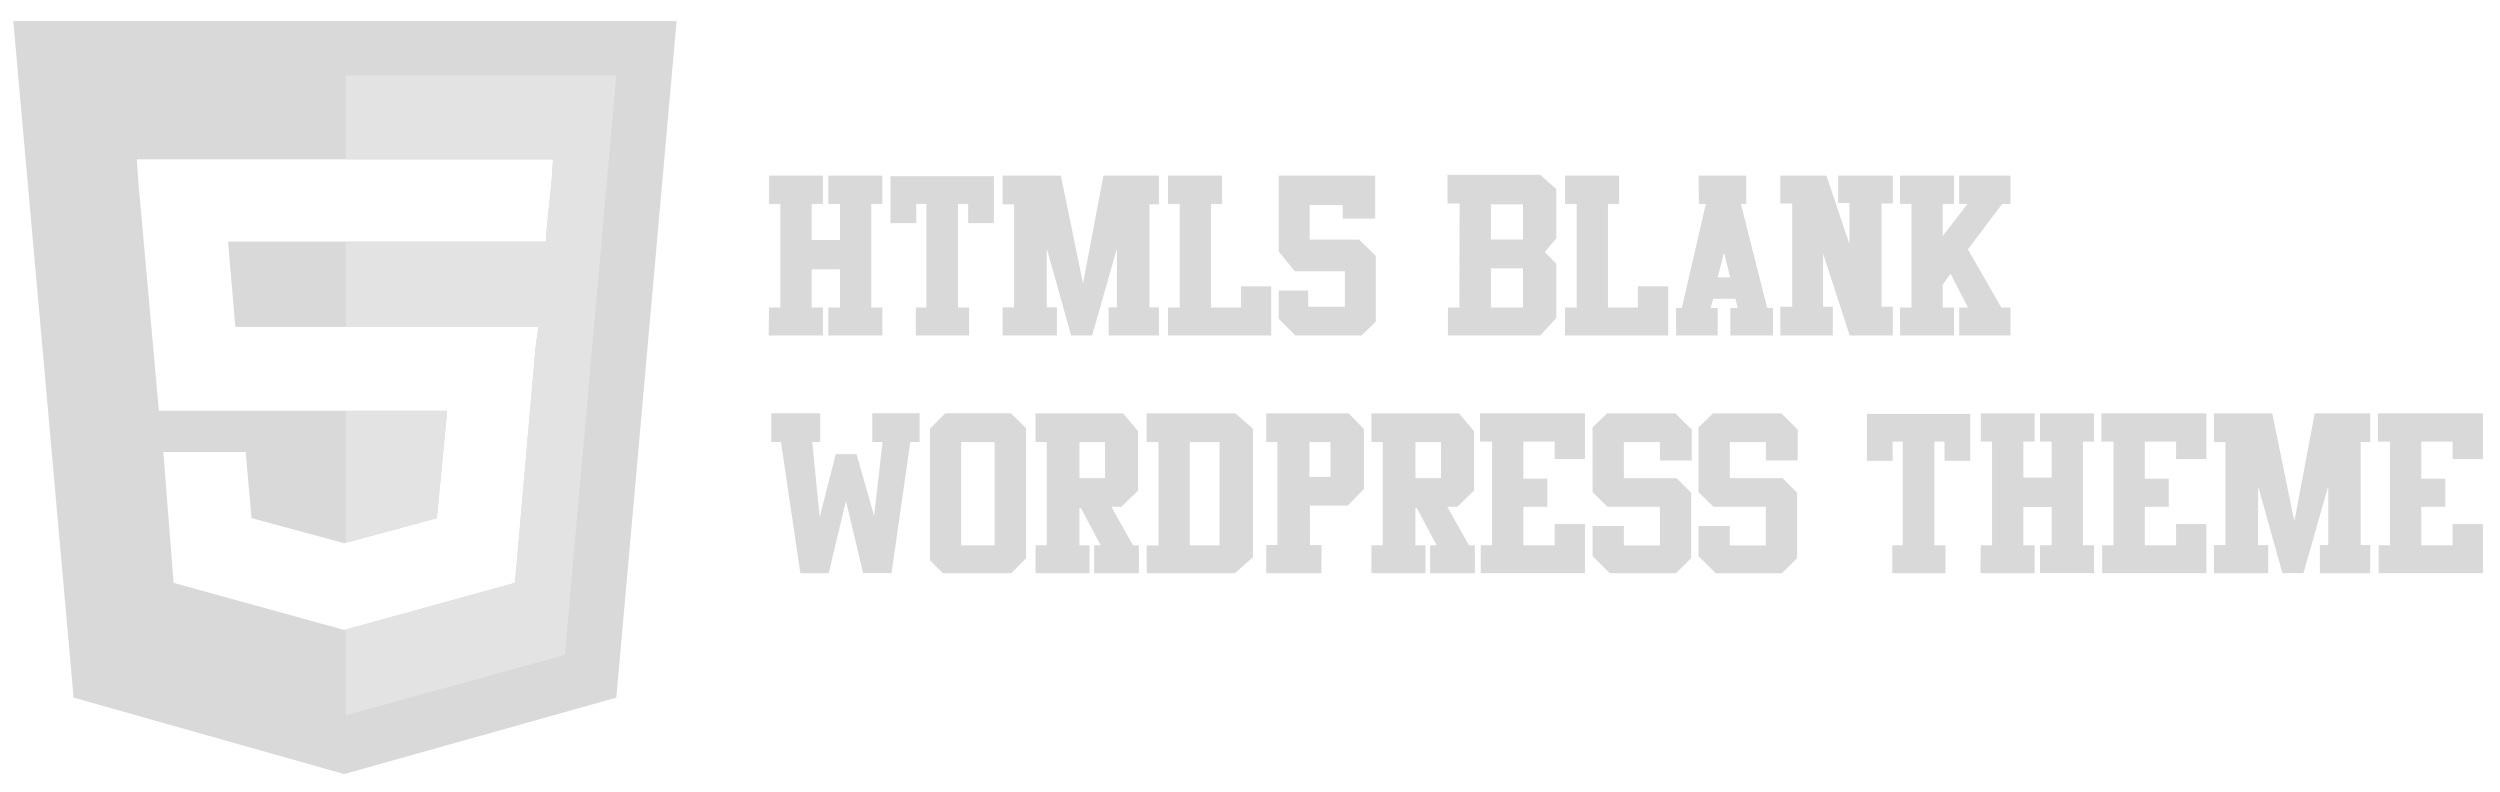
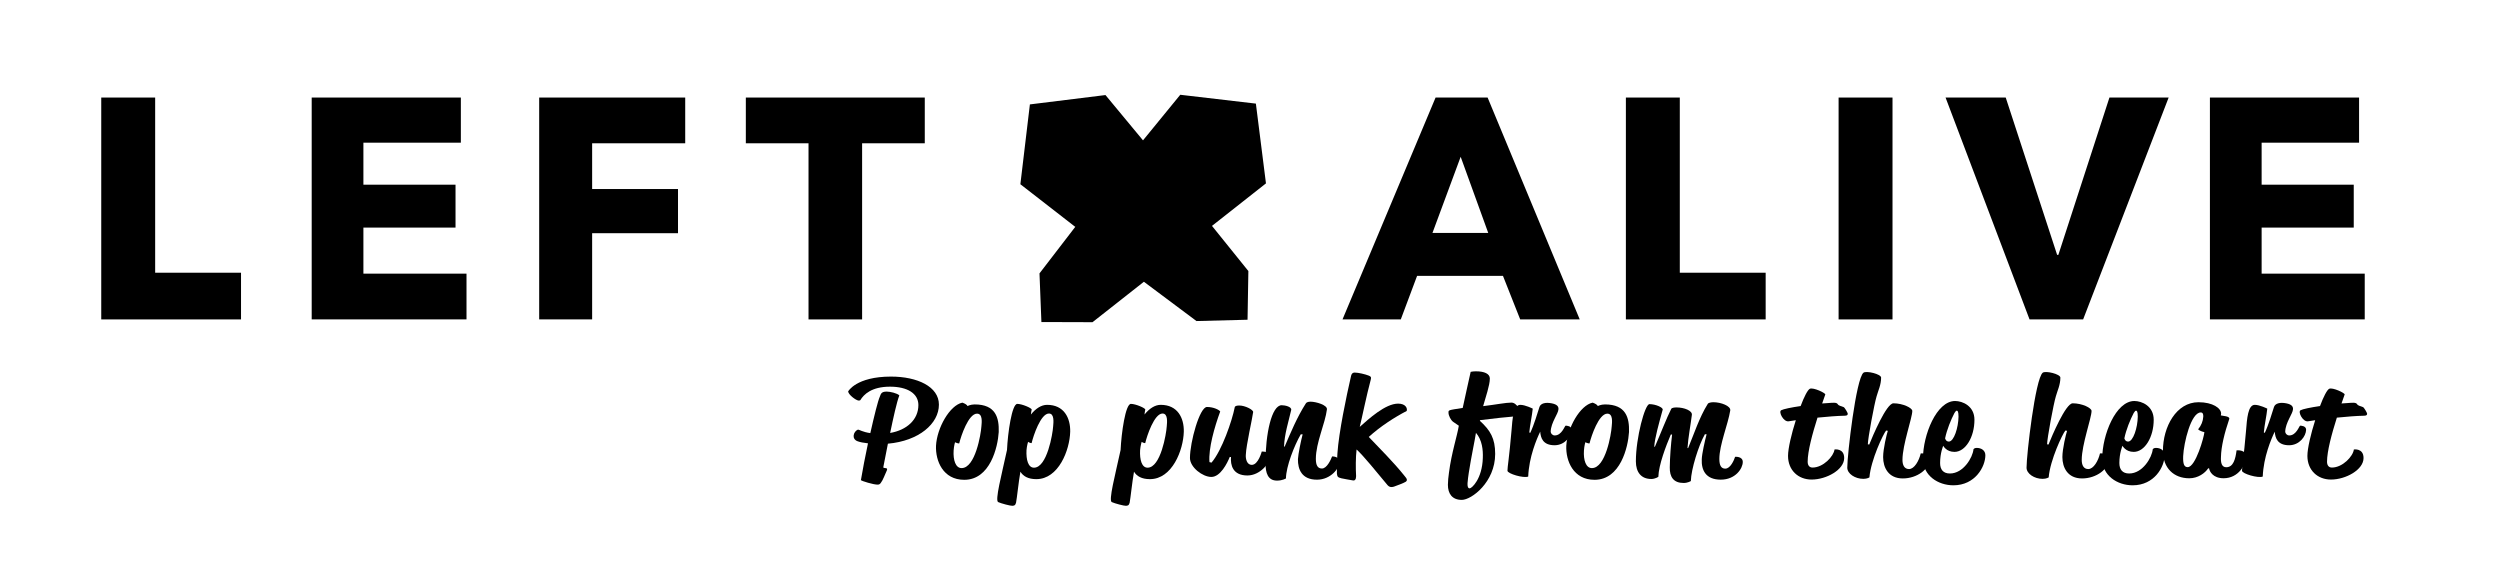
- <svg xmlns="http://www.w3.org/2000/svg" version="1.1" id="Layer_1" x="0px" y="0px" width="300px" height="95px" viewBox="-61.75 -24.158 300 95" enable-background="new -61.75 -24.158 300 95" xml:space="preserve">
-   <path fill="#D9D9D9" d="M-60.155-21.633l7.236,81.19l32.475,9.176l32.652-9.176l7.236-81.19H-60.155z M4.441-2.394L3.91,2.724  L3.735,4.84h-24.179l0,0h-13.944l0.883,10.237h13.237H0.027h2.824l-0.352,2.647L0.205,44.021l-0.176,1.766l-20.297,5.6v0.049h-0.176  l-20.473-5.646l-1.236-15.708h4.588h5.293l0.708,7.939l11.12,3.003l0.176-0.048l10.943-2.952l1.236-12.885h-12.178h-22.415  l-2.472-27.531l-0.176-2.65h24.886h0.176H4.618L4.441-2.394z" />
-   <polygon fill="#E3E3E3" points="-8.091,25.137 -20.268,25.137 -20.268,25.137 -20.268,40.975 -9.327,38.022 " />
-   <polygon fill="#E3E3E3" points="-20.268,-15.104 -20.268,-5.042 4.618,-5.042 4.441,-2.394 3.91,2.724 3.735,4.842 -20.268,4.842   -20.268,15.077 0.027,15.077 2.851,15.077 2.499,17.724 0.205,44.022 0.029,45.788 -20.268,51.388 -20.268,61.674 6.03,54.435   12.206,-15.104 " />
-   <g enable-background="new    ">
-     <path fill="#D9D9D9" d="M35.648,8.159v4.586h1.354v3.351h-6.514l0.048-3.351h1.354V0.313h-1.354v-3.399h6.466v3.399h-1.354V4.64   h3.4V0.313h-1.403v-3.399h6.489v3.399h-1.332v7.812v4.621h1.332v3.351h-6.489v-3.351h1.403V8.159H35.648z" />
-     <path fill="#D9D9D9" d="M54.547,16.097h-6.395v-3.351h1.26V0.313h-1.213v2.305h-3.091v-5.634h12.408v5.634h-3.091V0.313h-1.214   v12.432h1.332L54.547,16.097L54.547,16.097z" />
-     <path fill="#D9D9D9" d="M70.657-3.085h6.662V0.36h-1.139v12.363h1.139v3.375h-6.037v-3.375h0.999V5.663l-2.973,10.436h-2.52   L63.863,5.663v7.061h1.213v3.375h-6.514v-3.375h1.379V0.362h-1.379v-3.447h6.996l2.655,12.954L70.657-3.085z" />
-     <path fill="#D9D9D9" d="M83.57,12.746h3.59v-2.545h3.635v5.896H78.411v-3.351h1.403V0.313h-1.403v-3.399h6.49v3.399h-1.332   L83.57,12.746L83.57,12.746z" />
-     <path fill="#D9D9D9" d="M93.624,8.396L91.7,6.024v-9.109h11.573v5.158h-3.898V0.457h-3.97v4.136h5.941l1.998,1.95v7.892   l-1.71,1.664h-7.94l-1.998-1.998v-3.399h3.54v1.951h4.399V8.396H93.624L93.624,8.396z" />
-     <path fill="#D9D9D9" d="M123.077,16.097H112v-3.351h1.377l0.025-12.48h-1.45v-3.446h11.125l1.928,1.708v5.913l-1.381,1.637   l1.381,1.424v6.505L123.077,16.097z M121.01,0.36h-3.853v4.23h3.853V0.36z M121.01,8.038h-3.853v4.708h3.853V8.038z" />
-     <path fill="#D9D9D9" d="M131.205,12.746h3.59v-2.545h3.638v5.896h-12.385v-3.351h1.402V0.313h-1.402v-3.399h6.49v3.399h-1.333   V12.746z" />
-     <path fill="#D9D9D9" d="M144.374,16.097h-4.992v-3.305h0.69l2.875-12.478h-0.833l-0.026-3.399h5.709v3.399h-0.643l3.161,12.478   h0.692v3.305h-5.113v-3.305h0.879l-0.26-1.091h-2.687l-0.286,1.091h0.833V16.097L144.374,16.097z M145.874,9.132l-0.738-2.971   l-0.762,2.971H145.874z" />
-     <path fill="#D9D9D9" d="M158.187,16.097h-6.299v-3.445h1.424V0.266h-1.424v-3.351h5.531l2.765,8.2v-4.92h-1.356v-3.28h6.559v3.351   h-1.35v12.386h1.35v3.445h-5.178l-3.188-9.818v6.37h1.166V16.097L158.187,16.097z" />
-     <path fill="#D9D9D9" d="M173.353,0.313v-3.399h6.156v3.399h-0.999l-4.114,5.454l4.016,6.978h1.098v3.351h-6.156v-3.351h1.05   l-2.093-4.065l-0.928,1.307v2.758h1.354v3.351h-6.467l-0.021-3.351h1.377V0.313h-1.377v-3.399h6.487v3.399h-1.356v3.85l2.973-3.85   H173.353z" />
+ <svg xmlns="http://www.w3.org/2000/svg" version="1.1" id="Laag_1" x="0px" y="0px" viewBox="0 0 783.22 179.61" enable-background="new 0 0 783.22 179.61" xml:space="preserve">
+   <g>
+     <path d="M31.72,100.07V35.39v-4.83h16.89v54.88h26.9v14.63H31.72z" />
+     <path d="M97.65,100.07V43.73V30.56h46.73V44.7h-30.53v13.16h28.86V71.3h-28.86v14.43h32.3v14.33H97.65z" />
+     <path d="M185.51,44.89v14.33h26.9v13.84h-26.9v27h-16.59V30.56h45.75v14.33H185.51z" />
+     <path d="M270.09,44.89v55.18H253.3V44.89h-19.64V30.56h56.06v14.33H270.09z" />
  </g>
-   <g enable-background="new    ">
-     <path fill="#D9D9D9" d="M37.692,44.622h-3.4l-2.328-15.737H30.8v-3.448h5.871v3.448H35.72l0.894,9.005l1.928-7.558h2.487   l2.115,7.418l1.014-8.865h-1.235v-3.448h5.682v3.448h-1.117L45.229,44.62h-3.4l-2.068-8.653L37.692,44.622z" />
-     <path fill="#D9D9D9" d="M51.384,44.622l-1.545-1.546V27.29l1.832-1.853h7.892l1.807,1.781V42.84l-1.76,1.782H51.384z    M57.612,28.887h-4.018v12.405h4.018V28.887z" />
-     <path fill="#D9D9D9" d="M68.998,44.622h-6.489v-3.351h1.354V28.887h-1.354V25.44h10.504l1.81,2.141v7.128l-2.021,1.95h-1.188   l2.591,4.612h0.713v3.353h-5.372v-3.353h0.784l-2.377-4.469h-0.166v4.469H69L68.998,44.622L68.998,44.622z M70.854,28.887h-3.066   v4.326h3.066V28.887z" />
-     <path fill="#D9D9D9" d="M86.447,44.622H75.868l-0.024-3.327h1.426V28.887h-1.426V25.44h10.65l2.115,1.851v15.412L86.447,44.622z    M84.591,28.887h-3.566v12.405h3.566V28.887z" />
-     <path fill="#D9D9D9" d="M96.81,44.622h-6.606v-3.378h1.331V28.887h-1.331V25.44h9.872l1.846,1.871v7.21l-1.949,1.994h-4.543   l0.027,4.731h1.379L96.81,44.622z M97.904,28.887h-2.521v4.181h2.521V28.887z" />
-     <path fill="#D9D9D9" d="M109.313,44.622h-6.49v-3.351h1.354V28.887h-1.354V25.44h10.503l1.81,2.141v7.128l-2.018,1.95h-1.19   l2.591,4.612h0.715v3.353h-5.374v-3.353h0.785l-2.378-4.469H108.1v4.469h1.211v3.351H109.313z M111.168,28.887h-3.064v4.326h3.064   V28.887L111.168,28.887z" />
-     <path fill="#D9D9D9" d="M128.447,44.622h-12.504v-3.351h1.357V28.837h-1.449V25.44h12.596v5.49h-3.634v-2.092h-3.756v4.445h2.877   v3.378h-2.877v4.612h3.756V38.73h3.634V44.622z" />
-     <path fill="#D9D9D9" d="M129.353,38.964h3.757v2.331h4.326v-4.636h-6.281l-1.802-1.763v-7.765l1.761-1.691h8.175l1.976,1.957v3.7   h-3.828v-2.209h-4.326v4.326h6.322l1.76,1.76v7.845l-1.832,1.807h-7.939l-2.067-2.046V38.964L129.353,38.964z" />
-     <path fill="#D9D9D9" d="M142.069,38.964h3.754v2.331h4.325v-4.636h-6.282l-1.8-1.763v-7.765l1.759-1.691h8.178l1.974,1.957v3.7   h-3.826v-2.209h-4.327v4.326h6.323l1.758,1.76v7.845l-1.829,1.807h-7.939l-2.067-2.046L142.069,38.964L142.069,38.964z" />
-     <path fill="#D9D9D9" d="M171.713,44.622h-6.396v-3.351h1.262V28.837h-1.214v2.305h-3.089v-5.633h12.405v5.633h-3.092v-2.305h-1.214   v12.435h1.333L171.713,44.622L171.713,44.622z" />
-     <path fill="#D9D9D9" d="M181.053,36.683v4.589h1.354v3.351h-6.511l0.044-3.351h1.354V28.837h-1.354V25.44h6.467v3.396h-1.354v4.328   h3.396v-4.328h-1.401V25.44h6.487v3.396h-1.329v7.812v4.619h1.329v3.353h-6.487v-3.353h1.401v-4.585H181.053L181.053,36.683z" />
-     <path fill="#D9D9D9" d="M203.016,44.622h-12.503v-3.351h1.356V28.837h-1.452V25.44h12.599v5.49h-3.637v-2.092h-3.756v4.445h2.877   v3.378h-2.877v4.612h3.756V38.73h3.637V44.622L203.016,44.622z" />
-     <path fill="#D9D9D9" d="M216.014,25.44h6.661v3.446h-1.142v12.36h1.142v3.377h-6.037v-3.377h0.999v-7.06l-2.973,10.435h-2.52   l-2.921-10.435v7.06h1.21v3.377h-6.511v-3.377h1.377v-12.36h-1.377V25.44h6.995l2.655,12.954L216.014,25.44z" />
-     <path fill="#D9D9D9" d="M236.198,44.622h-12.504v-3.351h1.356V28.837h-1.452V25.44h12.6v5.49h-3.638v-2.092h-3.757v4.445h2.878   v3.378h-2.878v4.612h3.757V38.73h3.638V44.622L236.198,44.622z" />
+   <g>
+     <path d="M476.26,100.07l-5.4-13.65h-26.9l-5.11,13.65h-18.26l29.16-69.51h16.3l28.86,69.51H476.26z M457.61,49.12l-8.84,23.86   h17.48L457.61,49.12z" />
+     <path d="M509.37,100.07V30.56h16.89v54.88h26.9v14.63H509.37z" />
+     <path d="M576.01,100.07V30.56h16.89v69.51H576.01z" />
+     <path d="M652.62,100.07h-16.79l-26.31-69.51h18.85l16.1,49.28h0.39l16-49.28h18.55L652.62,100.07z" />
+     <path d="M692.34,100.07V30.56h46.73V44.7h-30.53v13.16h28.86V71.3h-28.86v14.43h32.3v14.33H692.34z" />
+   </g>
+   <g>
+     <path d="M325.75,85.62c0.05-0.02,0.12-0.04,0.21-0.06L325.75,85.62z" />
+     <path d="M325.75,85.62c0.05-0.02,0.12-0.04,0.21-0.06L325.75,85.62z" />
+     <path d="M336.9,71.03l-11.24,14.62l0.6,15.24l16.01,0.05l16.1-12.67l16.47,12.31l16-0.41l0.26-15.25l-11.4-14.15l16.91-13.32   l-3.16-24.99l-23.69-2.77l-11.67,14.28l-11.76-14.19l-23.68,2.93l-2.98,25.01l17.15,13.32" />
+   </g>
+   <g>
+     <path d="M271.93,138.89c-1.32-0.13-2.54-0.38-3.23-0.64c-2.05-0.72-1.32-3.11,0.1-3.67c0.44,0.04,1.47,0.77,3.86,1.11   c1.22-5.41,2.39-10.15,2.98-11.43c0.34-0.9,0.49-1.58,2.15-1.58c1.12,0,3.27,0.51,3.96,1.19c-0.83,2.17-1.86,6.91-2.88,11.77   c5.23-0.9,8.85-4.18,8.85-8.74c0-3.62-3.42-5.76-8.9-5.76c-5.77,0-8.21,2.43-9.29,4.22c0,0-0.24,0.17-0.59,0.13   c-0.88-0.13-3.13-1.83-3.23-2.86c0,0,2.49-4.65,13.44-4.65c8.26,0,15,3.16,15,8.78c0,5.97-6.26,11.38-15.98,12.24l-1.42,7.25   c-0.24,0.77,1.61-0.09,1.08,1.15c-0.64,1.36-1.22,3.07-1.91,3.92c-0.24,0.3-0.44,0.51-0.98,0.51c-1.32,0-4.94-1.11-5.23-1.41   C270.26,147.2,271.05,142.98,271.93,138.89z" />
+     <path d="M301.5,126.14c0.83,0.3,1.47,0.68,1.61,1.07c0,0,0.93-0.51,2.25-0.51c6.6,0,7.67,4.18,7.53,8.66   c-0.29,4.73-2.69,14.96-10.8,14.96c-6.65,0-9.04-5.93-8.85-10.66C293.53,134.07,297.54,126.95,301.5,126.14z M301.25,146.65   c4.3,0,6.06-10.66,6.21-13.05c0.1-1.15,0.49-4.01-1.37-4.01c-2.69,0-5.03,7.03-5.57,9.29c-0.05,0.17-1.08-0.17-1.32-0.34   c0,0-0.34,1.11-0.44,2.6C298.57,144.18,299.4,146.65,301.25,146.65z" />
+     <path d="M318.31,157.52c-0.24,0.9-0.68,0.9-1.17,0.94c-0.54,0.04-3.47-0.72-4.4-1.15c-1.12-0.38,1.03-8.44,2.74-16.33   c0.24-5.29,1.52-14.45,3.23-14.45c1.47,0,4.55,1.32,4.5,1.79c-0.1,0.51-0.2,1.02-0.24,1.54c1.52-1.88,3.27-3.03,5.08-3.03   c5.28,0,7.33,4.09,7.23,8.44c-0.15,5.71-3.62,14.84-10.61,14.84c-2.59,0-4.15-0.94-4.99-2.34   C319.09,151.12,318.61,156.03,318.31,157.52z M323.93,146.52c4.11,0,5.87-10.62,6.01-12.96c0.1-1.19,0.44-4.01-1.32-4.01   c-2.59,0-4.89,6.99-5.42,9.25c-0.05,0.13-0.88-0.17-1.12-0.38c0,0-0.39,1.28-0.49,2.6C321.44,144.05,322.12,146.52,323.93,146.52z" />
+     <path d="M353.9,157.52c-0.24,0.9-0.68,0.9-1.17,0.94c-0.54,0.04-3.47-0.72-4.4-1.15c-1.12-0.38,1.03-8.44,2.74-16.33   c0.24-5.29,1.52-14.45,3.23-14.45c1.47,0,4.55,1.32,4.5,1.79c-0.1,0.51-0.2,1.02-0.24,1.54c1.52-1.88,3.27-3.03,5.08-3.03   c5.28,0,7.33,4.09,7.23,8.44c-0.15,5.71-3.62,14.84-10.61,14.84c-2.59,0-4.15-0.94-4.99-2.34   C354.68,151.12,354.19,156.03,353.9,157.52z M359.52,146.52c4.11,0,5.87-10.62,6.01-12.96c0.1-1.19,0.44-4.01-1.32-4.01   c-2.59,0-4.89,6.99-5.42,9.25c-0.05,0.13-0.88-0.17-1.12-0.38c0,0-0.39,1.28-0.49,2.6C357.02,144.05,357.71,146.52,359.52,146.52z" />
+     <path d="M385.27,143.15c-0.78,1.96-2.93,6.27-5.77,6.27c-2.74,0-6.7-3.03-6.7-5.93c0-4.99,3.03-15.99,5.33-15.99   c2,0,3.76,0.85,4.15,1.41c-1.81,4.9-3.71,11.6-3.37,15.86l0.64,0.17c3.23-3.75,6.45-13.09,7.28-17.35   c0.05-0.38,0.64-0.55,1.42-0.55c1.81,0,4.4,1.32,4.35,2.05c-0.2,1.79-2.2,10.4-2.3,13.39c-0.1,1.28,0.34,3.16,1.86,3.16   c2.05,0,3.13-4.18,3.13-4.18c0.39,0,2.54-0.04,2.54,1.66c0,2-3.08,5.84-7.04,5.84c-4.64,0-5.33-3.33-5.13-5.76L385.27,143.15z" />
+     <path d="M407.51,136.08c-2.05,3.54-4.59,10.06-4.64,13.81c0,0-1.08,0.68-2.79,0.68c-2.83,0-3.62-2.3-3.62-5.54   c0-9.08,1.91-18.08,5.08-18.08c1.12,0,3.18,0.51,2.98,1.49c-0.88,3.84-2.1,7.5-2.25,11.47h0.2c1.91-4.43,3.86-9.17,6.6-13.47   c0.15-0.34,0.68-0.6,1.51-0.6c1.71,0,5.33,1.07,5.13,2.43c-0.54,4.39-3.47,10.44-3.47,15.48c0,2.05,0.59,3.03,1.91,3.03   c1.56,0,2.79-2.77,3.18-3.79c0,0,2.35-0.08,2.35,1.75s-2.69,5.54-7.09,5.54c-4.74,0-6.01-3.2-5.96-6.44   c0.1-1.71,0.93-5.71,1.47-7.76H407.51z" />
+     <path d="M419,142c0.44-6.57,2.79-17.78,4.25-24.13c0.2-1.02,0.78-1.15,1.12-1.15c1.17,0,3.32,0.51,4.4,0.94   c0.98,0.38,0.78,0.72,0.64,1.41c-1.27,4.69-2.79,12.19-3.42,14.67c2.79-2.47,8.01-7.29,12.02-7.29c2.39,0,2.98,1.49,2.69,2.3   c-3.71,1.92-8.31,4.86-11.88,8.14c3.13,3.33,7.67,7.76,11.19,12.19c0.93,1.02,0.93,1.49,0.34,1.88c-0.59,0.38-2.69,1.15-3.62,1.49   c-0.44,0.13-1.27,0.38-2-0.43c-3.47-4.18-7.58-9.25-9.73-11.21c-0.29,2.47-0.29,5.93-0.15,8.36c0,1.07-0.44,1.41-0.88,1.36   c-0.93-0.13-3.32-0.6-3.71-0.68c-1.17-0.3-1.27-0.47-1.42-1.41C418.81,147.29,418.76,145.71,419,142z" />
+     <path d="M455.32,132.2c-0.83-0.55-1.52-2.05-1.52-2.86c0-0.9-0.24-0.81,4.45-1.54c0.83-3.71,2-9.25,2.49-11.3   c0,0,0.68-0.17,1.66-0.17c2.64,0,4.35,0.77,4.35,2.26c0,2.09-1.32,5.84-2.1,8.65c4.2-0.51,7.09-1.11,8.85-1.11s2.93,2.69,2.93,3.62   c0,0,0,0.55-1.17,0.64c-2.83,0.21-7.58,0.73-11.58,1.24l-0.05,0.21c3.27,2.98,4.79,5.5,4.79,10.36c0,8.87-7.43,14.41-10.46,14.41   s-4.35-1.96-4.35-4.73c0-1.15,0.15-2.47,0.34-3.84c0.78-6.14,2.59-11.55,3.08-14.67L455.32,132.2z M459.76,151.38   c-0.05,0.94,0.1,1.62,0.68,1.62c0.63,0,3.91-2.94,4.11-9.51c0.1-2.52-0.2-5.63-2.15-7.89c-0.34,2.34-1.47,7.42-2.25,12.53   C460.01,149.16,459.81,150.4,459.76,151.38z" />
+     <path d="M479.41,135.61c1.22-2.56,2.25-6.18,2.88-8.1c0.39-1.15,1.86-1.54,3.86-1.15c1.71,0.34,2.15,1.02,2.1,1.83   c-0.05,1.45-2.35,4.14-2.44,7.04c0,0.55,0.54,1.19,1.27,1.19c2.25,0,3.13-3.07,3.42-3.07c0.29,0,1.86,0.08,1.86,1.28   c-0.05,2.05-2.1,4.86-5.33,4.86c-3.67,0-4.35-2.3-4.5-4.26c-1.12,2.3-3.52,7.97-3.76,14.07c-1.42,0.6-6.5-0.9-6.5-1.83   c0-1.24,0.54-4.01,1.27-12.58c0.29-3.67,0.59-8.06,2.74-8.06c1.56,0,3.91,1.19,3.91,1.19c-0.2,2.17-0.88,5.12-1.08,7.46   L479.41,135.61z" />
+     <path d="M498.96,126.14c0.83,0.3,1.47,0.68,1.61,1.07c0,0,0.93-0.51,2.25-0.51c6.6,0,7.67,4.18,7.53,8.66   c-0.29,4.73-2.69,14.96-10.8,14.96c-6.65,0-9.04-5.93-8.85-10.66C491,134.07,495.01,126.95,498.96,126.14z M498.72,146.65   c4.3,0,6.06-10.66,6.21-13.05c0.1-1.15,0.49-4.01-1.37-4.01c-2.69,0-5.03,7.03-5.57,9.29c-0.05,0.17-1.08-0.17-1.32-0.34   c0,0-0.34,1.11-0.44,2.6C496.03,144.18,496.86,146.65,498.72,146.65z" />
+     <path d="M523.45,136.12c-1.51,3.54-3.81,9.55-3.91,13.26c0,0-0.98,0.68-2.2,0.68c-3.13,0-4.84-2.05-4.84-5.54   c0-7.38,2.83-17.91,4.25-17.91c1.95,0,4.35,1.07,4.15,1.75c-1.08,3.92-2.54,9.04-2.64,11.6h0.2c1.91-4.39,3.62-8.91,5.13-11.89   c0.2-0.34,1.08-0.43,1.61-0.43c2.54,0,5.03,1.07,4.84,2.34c-0.34,2.81-1.17,7.25-1.37,10.4h0.2c1.86-4.43,3.47-9.55,6.16-13.86   c0.2-0.34,1.03-0.51,1.76-0.51c2.39,0,5.47,1.19,5.28,2.56c-0.68,4.31-3.42,10.79-3.42,15.22c0,2.05,0.59,3.03,1.86,3.03   c1.61,0,2.74-2.64,3.08-3.71c0,0,2.4-0.21,2.4,1.62c0,2.05-2.3,5.54-6.89,5.54c-4.69,0-6.11-2.94-5.96-6.39   c0.05-1.71,0.98-5.8,1.52-7.84h-0.54c-2,3.54-4.3,10.96-4.4,14.67c0,0-0.93,0.6-2.25,0.6c-3.18,0-4.4-1.88-4.35-4.9   c0.05-3.28,0.34-7.12,0.73-10.28H523.45z" />
+     <path d="M558.01,128.53c0.68-0.38,3.23-0.9,6.11-1.32c1.08-2.9,2.2-5.07,2.88-5.41c1.08-0.51,4.99,1.36,4.84,1.79l-0.98,2.81   l1.91-0.13c1.37-0.09,2.54-0.26,2.93,0.3c0.34,0.6,1.08,0.6,1.91,0.98c0.34,0.17,1.27,1.79,1.27,2.05c0,0.3-0.1,0.64-0.93,0.64   c-2.4,0.04-5.52,0.3-8.55,0.6c-1.61,5.07-3.08,10.53-3.08,13.81c0,1.19,0.59,1.83,1.52,1.83c3.37,0,6.65-3.54,6.89-5.67   c0,0,3.03-0.47,3.03,2.69c0,3.67-5.57,6.74-10.21,6.74c-4.2,0-7.38-2.94-7.38-7.42c0-2.34,1.08-6.91,2.44-11.17l-2.25,0.34   C558.74,132.24,557.13,129.04,558.01,128.53z" />
+     <path d="M590.9,134.88c-0.88,1.02-4.79,9.25-5.23,14.67c0,0-0.64,0.47-1.91,0.47c-2.59,0-5.03-1.62-5.03-3.5   c0-4.05,2.74-27.92,5.08-29.76c0.93-0.68,5.52,0.43,5.52,1.54c0,2.3-0.93,4.09-1.42,5.88c-0.73,2.39-2.74,13.22-2.74,15.01   l0.44,0.08c1.03-2.56,5.38-12.92,7.58-12.92c2.98,0,5.91,1.45,5.91,2.39c0,2.17-3.08,10.57-3.08,15.35c0,1.62,0.59,2.86,2.05,2.86   c1.66,0,3.13-2.56,3.67-4.9c0,0,2.79-0.26,2.79,1.79c0,3.03-3.86,6.05-8.41,6.05c-4.5,0-6.16-3.41-6.16-6.69   c0-2.6,1.12-7.16,1.47-8.23L590.9,134.88z" />
+     <path d="M612.51,125.63c2.35,0,6.06,1.58,6.06,5.88c0,5.41-2.79,10.06-6.26,10.06c-2.59,0-3.52-1.92-3.52-1.92   s-0.98,2.22-0.98,5.41c0,2.05,0.98,3.28,3.08,3.28c4.2,0,7.14-4.99,7.38-7.59c0,0,0.24-0.43,0.98-0.43c1.51,0,2.74,0.81,2.74,2.3   c0,3.58-3.18,9.42-10.02,9.42c-4.79,0-9.53-3.03-9.53-8.36C602.44,136.25,606.69,125.63,612.51,125.63z M610.55,138.34   c1.61,0,2.98-4.39,3.03-7.8c0-1.66-0.29-1.88-0.54-1.88c-0.2,0-0.39,0.17-0.73,0.72c-1.12,2.13-2.39,5.29-2.93,7.93   C609.38,137.31,609.57,138.34,610.55,138.34z" />
+     <path d="M647.06,134.88c-0.88,1.02-4.79,9.25-5.23,14.67c0,0-0.64,0.47-1.91,0.47c-2.59,0-5.03-1.62-5.03-3.5   c0-4.05,2.74-27.92,5.08-29.76c0.93-0.68,5.52,0.43,5.52,1.54c0,2.3-0.93,4.09-1.42,5.88c-0.73,2.39-2.74,13.22-2.74,15.01   l0.44,0.08c1.03-2.56,5.38-12.92,7.58-12.92c2.98,0,5.91,1.45,5.91,2.39c0,2.17-3.08,10.57-3.08,15.35c0,1.62,0.59,2.86,2.05,2.86   c1.66,0,3.13-2.56,3.67-4.9c0,0,2.79-0.26,2.79,1.79c0,3.03-3.86,6.05-8.41,6.05c-4.5,0-6.16-3.41-6.16-6.69   c0-2.6,1.12-7.16,1.47-8.23L647.06,134.88z" />
+     <path d="M668.67,125.63c2.35,0,6.06,1.58,6.06,5.88c0,5.41-2.79,10.06-6.26,10.06c-2.59,0-3.52-1.92-3.52-1.92   s-0.98,2.22-0.98,5.41c0,2.05,0.98,3.28,3.08,3.28c4.2,0,7.14-4.99,7.38-7.59c0,0,0.24-0.43,0.98-0.43c1.51,0,2.74,0.81,2.74,2.3   c0,3.58-3.18,9.42-10.02,9.42c-4.79,0-9.53-3.03-9.53-8.36C658.6,136.25,662.85,125.63,668.67,125.63z M666.71,138.34   c1.61,0,2.98-4.39,3.03-7.8c0-1.66-0.29-1.88-0.54-1.88c-0.2,0-0.39,0.17-0.73,0.72c-1.12,2.13-2.39,5.29-2.93,7.93   C665.54,137.31,665.73,138.34,666.71,138.34z" />
+     <path d="M691.79,146.73c-0.98,1.49-3.18,3.11-5.91,3.11c-4.84,0-8.26-3.2-8.26-8.57c0-7.59,4.2-15.26,11.14-15.26   c4.5,0,7.09,1.88,7.09,3.58c0,0.26-0.1,0.55-0.1,0.55c0.54,0.17,2.98,0.21,2.64,1.15c-1.47,4.31-2.54,8.65-2.59,11.89   c-0.1,1.83,0.24,3.2,1.66,3.2c2.25,0,2.88-2.6,3.23-5.29c0,0,2.98-0.34,2.98,1.96c0,2.47-2.35,6.78-7.04,6.78   c-3.32,0-4.4-2.09-4.55-3.11H691.79z M685.38,146.35c2.49,0,5.13-9.51,5.23-10.96c0,0-1.37-0.26-1.96-0.9   c0.98-1.19,1.52-2.51,1.61-3.96c0-0.34,0.05-1.32-0.78-1.32c-3.08,0-5.33,9.51-5.52,13.69   C683.87,145.37,684.26,146.35,685.38,146.35z" />
+     <path d="M709.53,135.61c1.22-2.56,2.25-6.18,2.88-8.1c0.39-1.15,1.86-1.54,3.86-1.15c1.71,0.34,2.15,1.02,2.1,1.83   c-0.05,1.45-2.35,4.14-2.44,7.04c0,0.55,0.54,1.19,1.27,1.19c2.25,0,3.13-3.07,3.42-3.07c0.29,0,1.86,0.08,1.86,1.28   c-0.05,2.05-2.1,4.86-5.33,4.86c-3.67,0-4.35-2.3-4.5-4.26c-1.12,2.3-3.52,7.97-3.76,14.07c-1.42,0.6-6.5-0.9-6.5-1.83   c0-1.24,0.54-4.01,1.27-12.58c0.29-3.67,0.59-8.06,2.74-8.06c1.56,0,3.91,1.19,3.91,1.19c-0.2,2.17-0.88,5.12-1.08,7.46   L709.53,135.61z" />
+     <path d="M720.72,128.53c0.68-0.38,3.23-0.9,6.11-1.32c1.08-2.9,2.2-5.07,2.88-5.41c1.08-0.51,4.99,1.36,4.84,1.79l-0.98,2.81   l1.91-0.13c1.37-0.09,2.54-0.26,2.93,0.3c0.34,0.6,1.08,0.6,1.91,0.98c0.34,0.17,1.27,1.79,1.27,2.05c0,0.3-0.1,0.64-0.93,0.64   c-2.4,0.04-5.52,0.3-8.55,0.6c-1.61,5.07-3.08,10.53-3.08,13.81c0,1.19,0.59,1.83,1.52,1.83c3.37,0,6.65-3.54,6.89-5.67   c0,0,3.03-0.47,3.03,2.69c0,3.67-5.57,6.74-10.21,6.74c-4.2,0-7.38-2.94-7.38-7.42c0-2.34,1.08-6.91,2.44-11.17l-2.25,0.34   C721.46,132.24,719.84,129.04,720.72,128.53z" />
  </g>
</svg>
